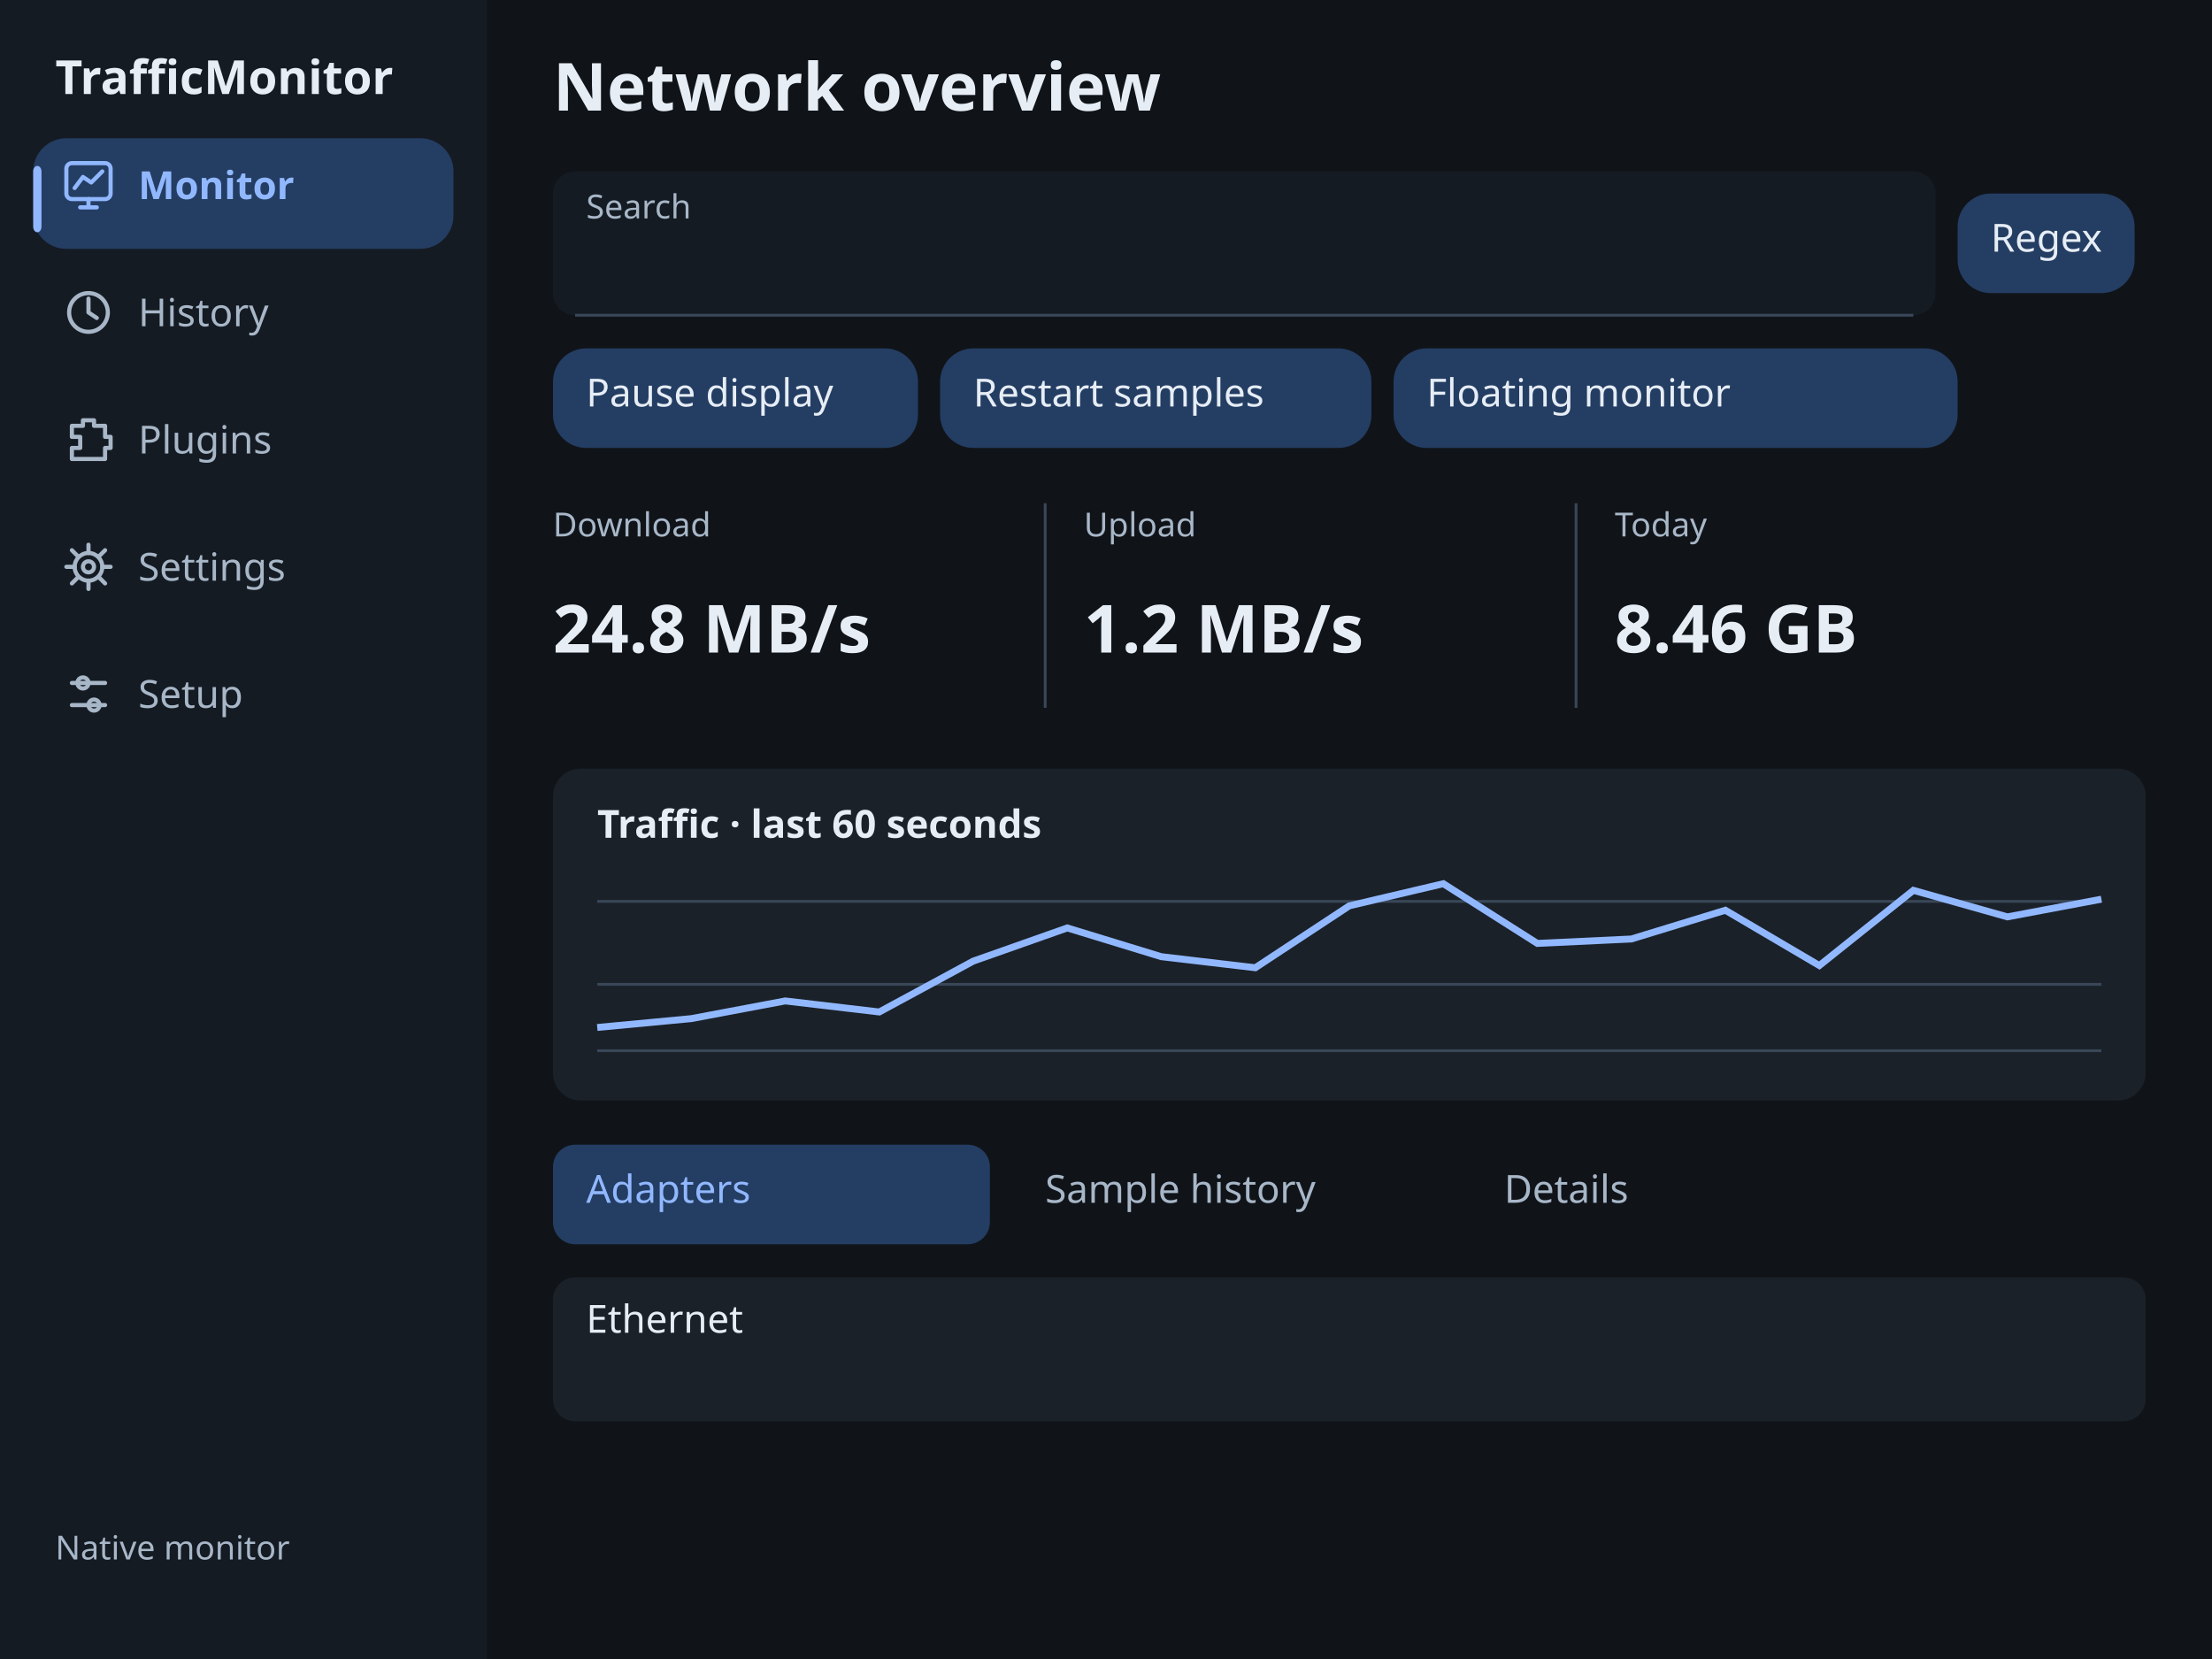
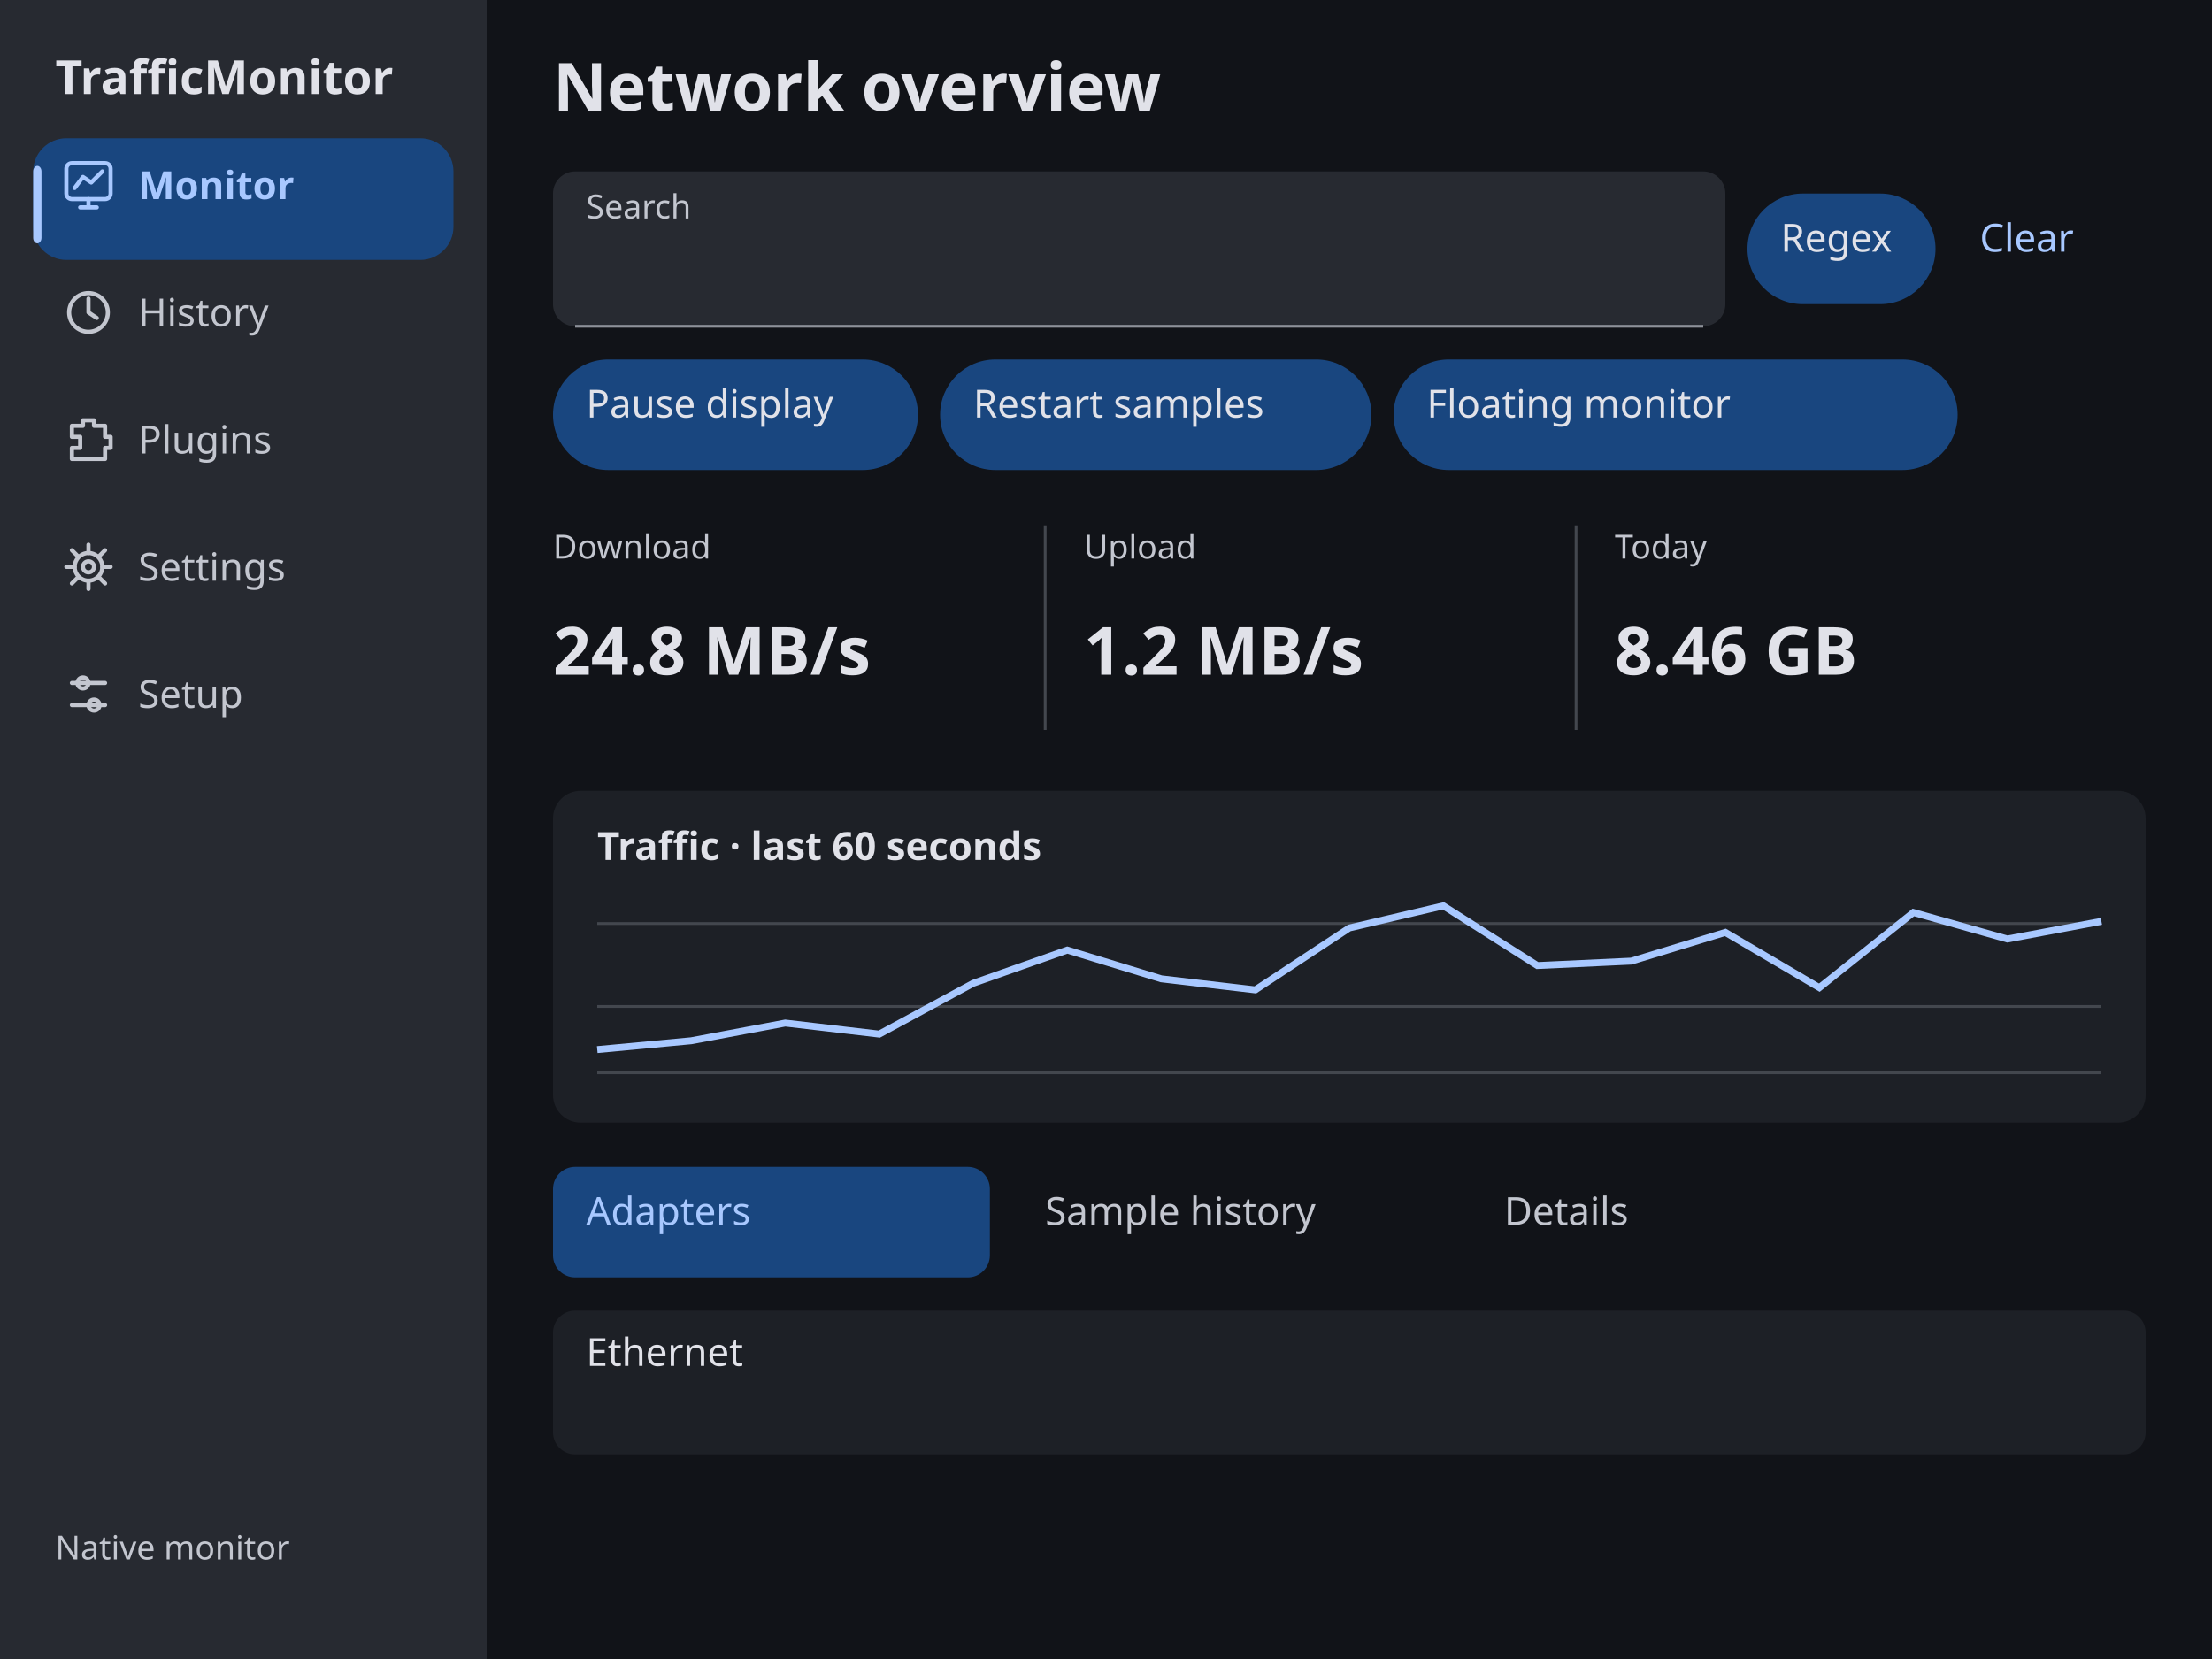
<svg xmlns="http://www.w3.org/2000/svg" width="800" height="600" viewBox="0 0 800 600">
-   <rect x="0" y="0" width="800" height="600" rx="0" fill="#101419" />
-   <rect x="0" y="0" width="176" height="600" rx="0" fill="#151B23" />
-   <text x="20" y="34" fill="#E6EDF5" font-family="Segoe UI,Microsoft JhengHei,sans-serif" font-size="17" font-weight="600">TrafficMonitor</text>
-   <rect x="12" y="50" width="152" height="40" rx="12" fill="#243D63" />
-   <rect x="12" y="60" width="3" height="24" rx="2" fill="#91B8FF" />
-   <g transform="translate(24 59)" fill="none" stroke="#91B8FF" stroke-width="1.5" stroke-linecap="round" stroke-linejoin="round">
+   <rect x="0" y="0" width="800" height="600" rx="0" fill="#111318" />
+   <rect x="0" y="0" width="176" height="600" rx="0" fill="#272A31" />
+   <text x="20" y="34" fill="#E1E2E9" font-family="Segoe UI,Microsoft JhengHei,sans-serif" font-size="17" font-weight="600">TrafficMonitor</text>
+   <rect x="12" y="50" width="152" height="44" rx="12" fill="#19467F" />
+   <rect x="12" y="60" width="3" height="28" rx="2" fill="#A8C8FF" />
+   <g transform="translate(24 59)" fill="none" stroke="#A8C8FF" stroke-width="1.5" stroke-linecap="round" stroke-linejoin="round">
    <rect width="16" height="13" rx="2" />
    <path d="M3 9l3 -4 3 2 4 -4M5 16h6M8 13v3" />
  </g>
-   <text x="50" y="72" fill="#91B8FF" font-family="Segoe UI,Microsoft JhengHei,sans-serif" font-size="14" font-weight="600">Monitor</text>
-   <g transform="translate(24 105)" fill="none" stroke="#A8B7C8" stroke-width="1.5" stroke-linecap="round" stroke-linejoin="round">
+   <text x="50" y="72" fill="#A8C8FF" font-family="Segoe UI,Microsoft JhengHei,sans-serif" font-size="14" font-weight="600">Monitor</text>
+   <g transform="translate(24 105)" fill="none" stroke="#C3C6CF" stroke-width="1.5" stroke-linecap="round" stroke-linejoin="round">
    <circle cx="8" cy="8" r="7" />
    <path d="M8 3v5l3 2" />
  </g>
-   <text x="50" y="118" fill="#A8B7C8" font-family="Segoe UI,Microsoft JhengHei,sans-serif" font-size="14" font-weight="400">History</text>
-   <g transform="translate(24 151)" fill="none" stroke="#A8B7C8" stroke-width="1.5" stroke-linecap="round" stroke-linejoin="round">
+   <text x="50" y="118" fill="#C3C6CF" font-family="Segoe UI,Microsoft JhengHei,sans-serif" font-size="14" font-weight="400">History</text>
+   <g transform="translate(24 151)" fill="none" stroke="#C3C6CF" stroke-width="1.5" stroke-linecap="round" stroke-linejoin="round">
    <path d="M2 3h4V1h4v2h4v4h2v4h-2v4H2v-4h3V7H2z" />
  </g>
-   <text x="50" y="164" fill="#A8B7C8" font-family="Segoe UI,Microsoft JhengHei,sans-serif" font-size="14" font-weight="400">Plugins</text>
-   <g transform="translate(24 197)" fill="none" stroke="#A8B7C8" stroke-width="1.5" stroke-linecap="round" stroke-linejoin="round">
+   <text x="50" y="164" fill="#C3C6CF" font-family="Segoe UI,Microsoft JhengHei,sans-serif" font-size="14" font-weight="400">Plugins</text>
+   <g transform="translate(24 197)" fill="none" stroke="#C3C6CF" stroke-width="1.5" stroke-linecap="round" stroke-linejoin="round">
    <circle cx="8" cy="8" r="5" />
    <circle cx="8" cy="8" r="2" />
    <path d="M8 0v3M8 13v3M0 8h3M13 8h3M2 2l2 2M12 12l2 2M2 14l2 -2M12 4l2 -2" />
  </g>
-   <text x="50" y="210" fill="#A8B7C8" font-family="Segoe UI,Microsoft JhengHei,sans-serif" font-size="14" font-weight="400">Settings</text>
-   <g transform="translate(24 243)" fill="none" stroke="#A8B7C8" stroke-width="1.5" stroke-linecap="round" stroke-linejoin="round">
+   <text x="50" y="210" fill="#C3C6CF" font-family="Segoe UI,Microsoft JhengHei,sans-serif" font-size="14" font-weight="400">Settings</text>
+   <g transform="translate(24 243)" fill="none" stroke="#C3C6CF" stroke-width="1.5" stroke-linecap="round" stroke-linejoin="round">
    <path d="M2 4h12M2 12h12" />
    <circle cx="6" cy="4" r="2" />
    <circle cx="10" cy="12" r="2" />
  </g>
-   <text x="50" y="256" fill="#A8B7C8" font-family="Segoe UI,Microsoft JhengHei,sans-serif" font-size="14" font-weight="400">Setup</text>
-   <text x="20" y="564" fill="#A8B7C8" font-family="Segoe UI,Microsoft JhengHei,sans-serif" font-size="12" font-weight="400">Native monitor</text>
-   <text x="200" y="40" fill="#E6EDF5" font-family="Segoe UI,Microsoft JhengHei,sans-serif" font-size="24" font-weight="600">Network overview</text>
-   <rect x="200" y="62" width="500" height="52" rx="8" fill="#151B23" />
-   <path d="M208 114H692" stroke="#394758" stroke-width="1" />
-   <text x="212" y="79" fill="#A8B7C8" font-family="Segoe UI,Microsoft JhengHei,sans-serif" font-size="12" font-weight="400">Search</text>
-   <text x="212" y="104" fill="#E6EDF5" font-family="Segoe UI,Microsoft JhengHei,sans-serif" font-size="14" font-weight="400" />
-   <rect x="708" y="70" width="64" height="36" rx="12" fill="#243D63" />
-   <text x="720" y="91" fill="#E6EDF5" font-family="Segoe UI,Microsoft JhengHei,sans-serif" font-size="14" font-weight="500">Regex</text>
-   <rect x="200" y="126" width="132" height="36" rx="12" fill="#243D63" />
-   <text x="212" y="147" fill="#E6EDF5" font-family="Segoe UI,Microsoft JhengHei,sans-serif" font-size="14" font-weight="500">Pause display</text>
-   <rect x="340" y="126" width="156" height="36" rx="12" fill="#243D63" />
-   <text x="352" y="147" fill="#E6EDF5" font-family="Segoe UI,Microsoft JhengHei,sans-serif" font-size="14" font-weight="500">Restart samples</text>
-   <rect x="504" y="126" width="204" height="36" rx="12" fill="#243D63" />
-   <text x="516" y="147" fill="#E6EDF5" font-family="Segoe UI,Microsoft JhengHei,sans-serif" font-size="14" font-weight="500">Floating monitor</text>
+   <text x="50" y="256" fill="#C3C6CF" font-family="Segoe UI,Microsoft JhengHei,sans-serif" font-size="14" font-weight="400">Setup</text>
+   <text x="20" y="564" fill="#C3C6CF" font-family="Segoe UI,Microsoft JhengHei,sans-serif" font-size="12" font-weight="400">Native monitor</text>
+   <text x="200" y="40" fill="#E1E2E9" font-family="Segoe UI,Microsoft JhengHei,sans-serif" font-size="24" font-weight="600">Network overview</text>
+   <rect x="200" y="62" width="424" height="56" rx="8" fill="#272A31" />
+   <path d="M208 118H616" stroke="#8D9199" stroke-width="1" />
+   <text x="212" y="79" fill="#C3C6CF" font-family="Segoe UI,Microsoft JhengHei,sans-serif" font-size="12" font-weight="400">Search</text>
+   <text x="212" y="108" fill="#E1E2E9" font-family="Segoe UI,Microsoft JhengHei,sans-serif" font-size="14" font-weight="400" />
+   <rect x="632" y="70" width="68" height="40" rx="20.0" fill="#19467F" />
+   <text x="644" y="91" fill="#E1E2E9" font-family="Segoe UI,Microsoft JhengHei,sans-serif" font-size="14" font-weight="500">Regex</text>
+   <text x="716" y="91" fill="#A8C8FF" font-family="Segoe UI,Microsoft JhengHei,sans-serif" font-size="14" font-weight="500">Clear</text>
+   <rect x="200" y="130" width="132" height="40" rx="20.0" fill="#19467F" />
+   <text x="212" y="151" fill="#E1E2E9" font-family="Segoe UI,Microsoft JhengHei,sans-serif" font-size="14" font-weight="500">Pause display</text>
+   <rect x="340" y="130" width="156" height="40" rx="20.0" fill="#19467F" />
+   <text x="352" y="151" fill="#E1E2E9" font-family="Segoe UI,Microsoft JhengHei,sans-serif" font-size="14" font-weight="500">Restart samples</text>
+   <rect x="504" y="130" width="204" height="40" rx="20.0" fill="#19467F" />
+   <text x="516" y="151" fill="#E1E2E9" font-family="Segoe UI,Microsoft JhengHei,sans-serif" font-size="14" font-weight="500">Floating monitor</text>
  <defs>
    <clipPath id="monitor">
-       <rect x="200" y="174" width="576" height="410" />
+       <rect x="200" y="182" width="576" height="402" />
    </clipPath>
  </defs>
  <g clip-path="url(#monitor)">
    <g transform="translate(0 0)">
-       <text x="200.0" y="194" fill="#A8B7C8" font-family="Segoe UI,Microsoft JhengHei,sans-serif" font-size="12" font-weight="400">Download</text>
-       <text x="200.0" y="236" fill="#E6EDF5" font-family="Segoe UI,Microsoft JhengHei,sans-serif" font-size="24" font-weight="600">24.8 MB/s</text>
-       <text x="392.0" y="194" fill="#A8B7C8" font-family="Segoe UI,Microsoft JhengHei,sans-serif" font-size="12" font-weight="400">Upload</text>
-       <text x="392.0" y="236" fill="#E6EDF5" font-family="Segoe UI,Microsoft JhengHei,sans-serif" font-size="24" font-weight="600">1.2 MB/s</text>
-       <path d="M378.0 182L378.0 256" stroke="#394758" />
-       <text x="584.0" y="194" fill="#A8B7C8" font-family="Segoe UI,Microsoft JhengHei,sans-serif" font-size="12" font-weight="400">Today</text>
-       <text x="584.0" y="236" fill="#E6EDF5" font-family="Segoe UI,Microsoft JhengHei,sans-serif" font-size="24" font-weight="600">8.46 GB</text>
-       <path d="M570.0 182L570.0 256" stroke="#394758" />
-       <rect x="200" y="278" width="576" height="120" rx="10" fill="#1B2129" />
-       <text x="216" y="303" fill="#E6EDF5" font-family="Segoe UI,Microsoft JhengHei,sans-serif" font-size="14" font-weight="600">Traffic · last 60 seconds</text>
-       <path d="M216 326.0H760" stroke="#394758" />
-       <path d="M216 356.0H760" stroke="#394758" />
-       <path d="M216 380.0H760" stroke="#394758" />
-       <polyline fill="none" stroke="#91B8FF" stroke-width="2.5" points="216.0,371.6 250.0,368.4 284.0,362.0 318.0,366.0 352.0,347.6 386.0,335.6 420.0,346.0 454.0,350.0 488.0,327.6 522.0,319.6 556.0,341.2 590.0,339.6 624.0,329.2 658.0,349.2 692.0,322.0 726.0,331.6 760.0,325.2" />
-       <rect x="200" y="414" width="158" height="36" rx="8" fill="#243D63" />
-       <text x="212" y="435" fill="#91B8FF" font-family="Segoe UI,Microsoft JhengHei,sans-serif" font-size="14" font-weight="400">Adapters</text>
-       <text x="378" y="435" fill="#A8B7C8" font-family="Segoe UI,Microsoft JhengHei,sans-serif" font-size="14" font-weight="400">Sample history</text>
-       <text x="544" y="435" fill="#A8B7C8" font-family="Segoe UI,Microsoft JhengHei,sans-serif" font-size="14" font-weight="400">Details</text>
-       <rect x="200" y="462" width="576" height="52" rx="8" fill="#1B2129" />
-       <text x="212" y="482" fill="#E6EDF5" font-family="Segoe UI,Microsoft JhengHei,sans-serif" font-size="14" font-weight="500">Ethernet</text>
+       <text x="200.0" y="202" fill="#C3C6CF" font-family="Segoe UI,Microsoft JhengHei,sans-serif" font-size="12" font-weight="400">Download</text>
+       <text x="200.0" y="244" fill="#E1E2E9" font-family="Segoe UI,Microsoft JhengHei,sans-serif" font-size="24" font-weight="600">24.8 MB/s</text>
+       <text x="392.0" y="202" fill="#C3C6CF" font-family="Segoe UI,Microsoft JhengHei,sans-serif" font-size="12" font-weight="400">Upload</text>
+       <text x="392.0" y="244" fill="#E1E2E9" font-family="Segoe UI,Microsoft JhengHei,sans-serif" font-size="24" font-weight="600">1.2 MB/s</text>
+       <path d="M378.0 190L378.0 264" stroke="#43474E" />
+       <text x="584.0" y="202" fill="#C3C6CF" font-family="Segoe UI,Microsoft JhengHei,sans-serif" font-size="12" font-weight="400">Today</text>
+       <text x="584.0" y="244" fill="#E1E2E9" font-family="Segoe UI,Microsoft JhengHei,sans-serif" font-size="24" font-weight="600">8.46 GB</text>
+       <path d="M570.0 190L570.0 264" stroke="#43474E" />
+       <rect x="200" y="286" width="576" height="120" rx="10" fill="#1D2026" />
+       <text x="216" y="311" fill="#E1E2E9" font-family="Segoe UI,Microsoft JhengHei,sans-serif" font-size="14" font-weight="600">Traffic · last 60 seconds</text>
+       <path d="M216 334.0H760" stroke="#43474E" />
+       <path d="M216 364.0H760" stroke="#43474E" />
+       <path d="M216 388.0H760" stroke="#43474E" />
+       <polyline fill="none" stroke="#A8C8FF" stroke-width="2.5" points="216.0,379.6 250.0,376.4 284.0,370.0 318.0,374.0 352.0,355.6 386.0,343.6 420.0,354.0 454.0,358.0 488.0,335.6 522.0,327.6 556.0,349.2 590.0,347.6 624.0,337.2 658.0,357.2 692.0,330.0 726.0,339.6 760.0,333.2" />
+       <rect x="200" y="422" width="158" height="40" rx="8" fill="#19467F" />
+       <text x="212" y="443" fill="#A8C8FF" font-family="Segoe UI,Microsoft JhengHei,sans-serif" font-size="14" font-weight="400">Adapters</text>
+       <text x="378" y="443" fill="#C3C6CF" font-family="Segoe UI,Microsoft JhengHei,sans-serif" font-size="14" font-weight="400">Sample history</text>
+       <text x="544" y="443" fill="#C3C6CF" font-family="Segoe UI,Microsoft JhengHei,sans-serif" font-size="14" font-weight="400">Details</text>
+       <rect x="200" y="474" width="576" height="52" rx="8" fill="#1D2026" />
+       <text x="212" y="494" fill="#E1E2E9" font-family="Segoe UI,Microsoft JhengHei,sans-serif" font-size="14" font-weight="500">Ethernet</text>
    </g>
  </g>
</svg>
